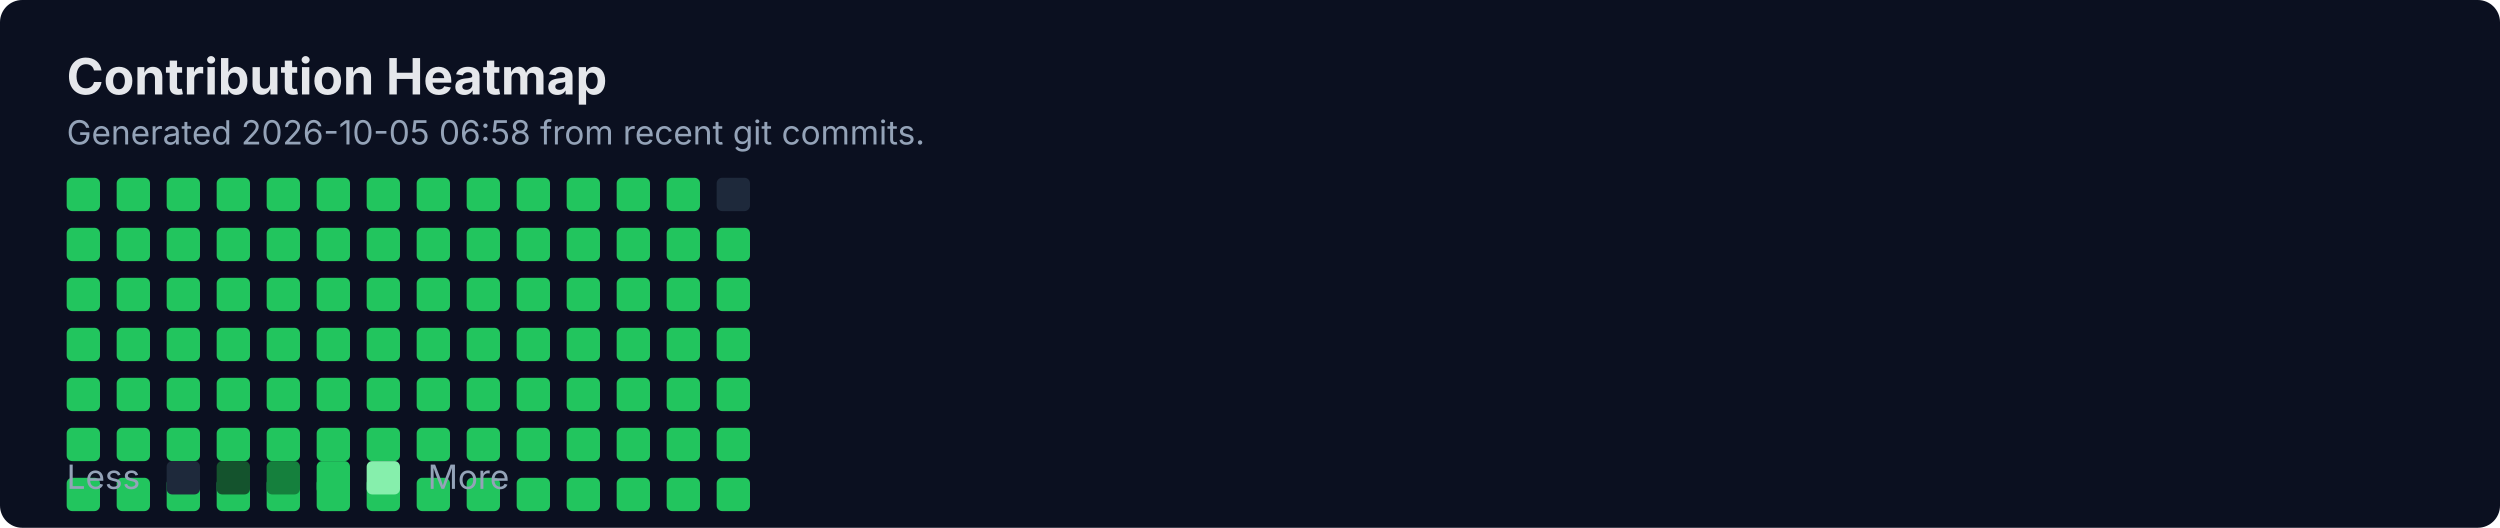
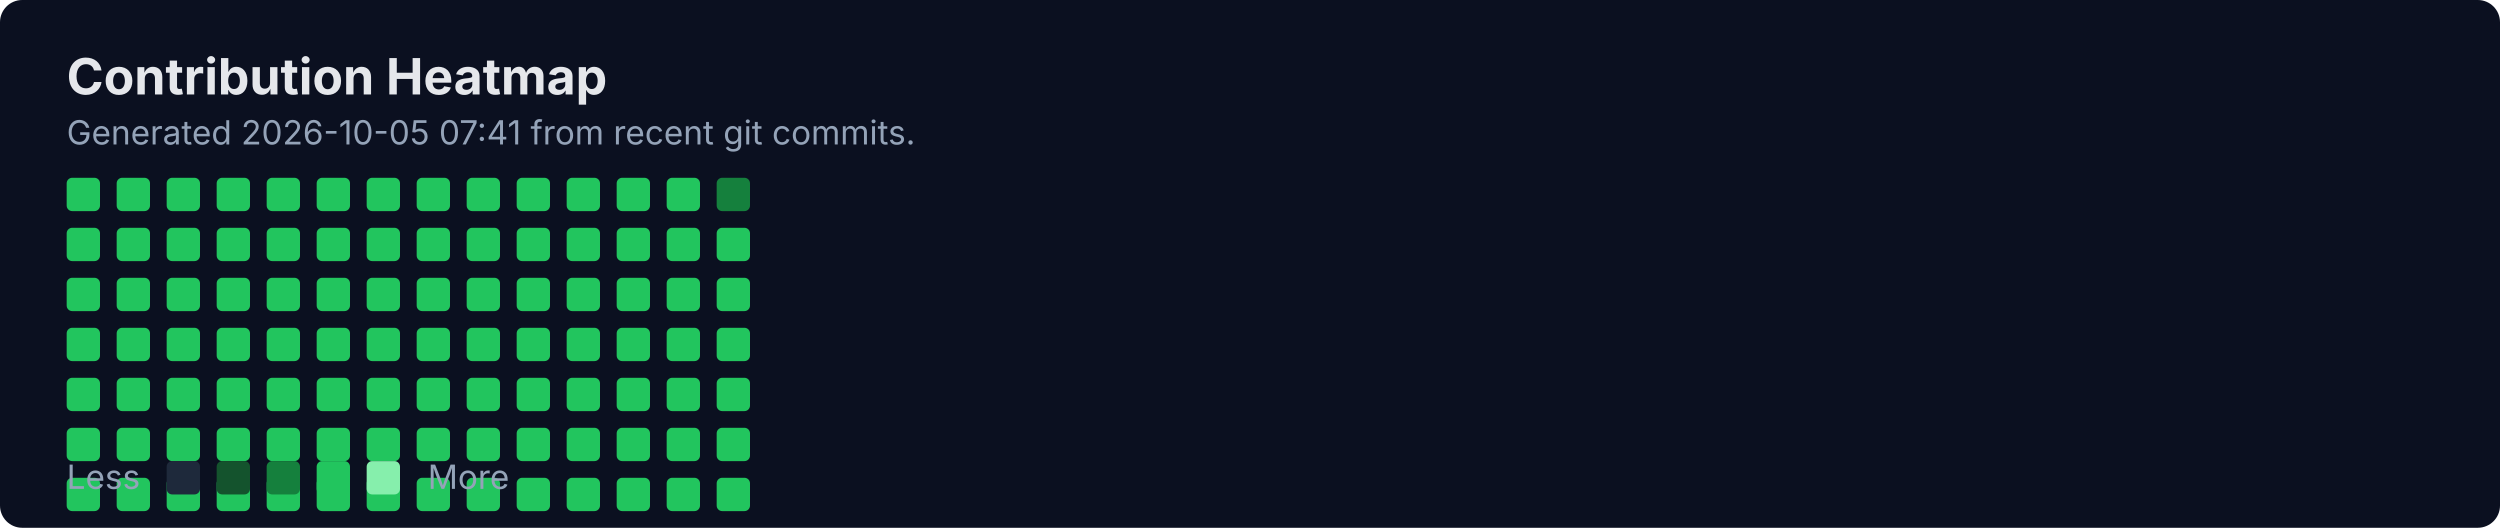
<svg xmlns="http://www.w3.org/2000/svg" width="900" height="190" viewBox="0 0 900 190" fill="none" role="img" aria-labelledby="title">
  <rect width="900" height="190" rx="8" fill="#0B1020" />
  <text x="24" y="34" fill="#E5E7EB" font-family="Inter, Segoe UI, Arial" font-size="18" font-weight="700">Contribution Heatmap</text>
-   <text x="24" y="52" fill="#94A3B8" font-family="Inter, Segoe UI, Arial" font-size="12">Generated 2026-10-05 06:58 from recent git commits.</text>
+   <text x="24" y="52" fill="#94A3B8" font-family="Inter, Segoe UI, Arial" font-size="12">Generated 2026-10-05 07:41 from recent git commits.</text>
  <rect x="24" y="82" width="12" height="12" rx="2" fill="#22C55E" />
  <rect x="24" y="100" width="12" height="12" rx="2" fill="#22C55E" />
  <rect x="24" y="118" width="12" height="12" rx="2" fill="#22C55E" />
  <rect x="24" y="136" width="12" height="12" rx="2" fill="#22C55E" />
  <rect x="24" y="154" width="12" height="12" rx="2" fill="#22C55E" />
  <rect x="24" y="172" width="12" height="12" rx="2" fill="#22C55E" />
  <rect x="24" y="64" width="12" height="12" rx="2" fill="#22C55E" />
  <rect x="42" y="82" width="12" height="12" rx="2" fill="#22C55E" />
  <rect x="42" y="100" width="12" height="12" rx="2" fill="#22C55E" />
  <rect x="42" y="118" width="12" height="12" rx="2" fill="#22C55E" />
  <rect x="42" y="136" width="12" height="12" rx="2" fill="#22C55E" />
  <rect x="42" y="154" width="12" height="12" rx="2" fill="#22C55E" />
  <rect x="42" y="172" width="12" height="12" rx="2" fill="#22C55E" />
  <rect x="42" y="64" width="12" height="12" rx="2" fill="#22C55E" />
  <rect x="60" y="82" width="12" height="12" rx="2" fill="#22C55E" />
  <rect x="60" y="100" width="12" height="12" rx="2" fill="#22C55E" />
  <rect x="60" y="118" width="12" height="12" rx="2" fill="#22C55E" />
  <rect x="60" y="136" width="12" height="12" rx="2" fill="#22C55E" />
  <rect x="60" y="154" width="12" height="12" rx="2" fill="#22C55E" />
  <rect x="60" y="172" width="12" height="12" rx="2" fill="#22C55E" />
  <rect x="60" y="64" width="12" height="12" rx="2" fill="#22C55E" />
  <rect x="78" y="82" width="12" height="12" rx="2" fill="#22C55E" />
  <rect x="78" y="100" width="12" height="12" rx="2" fill="#22C55E" />
  <rect x="78" y="118" width="12" height="12" rx="2" fill="#22C55E" />
  <rect x="78" y="136" width="12" height="12" rx="2" fill="#22C55E" />
  <rect x="78" y="154" width="12" height="12" rx="2" fill="#22C55E" />
  <rect x="78" y="172" width="12" height="12" rx="2" fill="#22C55E" />
  <rect x="78" y="64" width="12" height="12" rx="2" fill="#22C55E" />
  <rect x="96" y="82" width="12" height="12" rx="2" fill="#22C55E" />
  <rect x="96" y="100" width="12" height="12" rx="2" fill="#22C55E" />
  <rect x="96" y="118" width="12" height="12" rx="2" fill="#22C55E" />
  <rect x="96" y="136" width="12" height="12" rx="2" fill="#22C55E" />
  <rect x="96" y="154" width="12" height="12" rx="2" fill="#22C55E" />
  <rect x="96" y="172" width="12" height="12" rx="2" fill="#22C55E" />
  <rect x="96" y="64" width="12" height="12" rx="2" fill="#22C55E" />
  <rect x="114" y="82" width="12" height="12" rx="2" fill="#22C55E" />
  <rect x="114" y="100" width="12" height="12" rx="2" fill="#22C55E" />
  <rect x="114" y="118" width="12" height="12" rx="2" fill="#22C55E" />
  <rect x="114" y="136" width="12" height="12" rx="2" fill="#22C55E" />
  <rect x="114" y="154" width="12" height="12" rx="2" fill="#22C55E" />
  <rect x="114" y="172" width="12" height="12" rx="2" fill="#22C55E" />
  <rect x="114" y="64" width="12" height="12" rx="2" fill="#22C55E" />
  <rect x="132" y="82" width="12" height="12" rx="2" fill="#22C55E" />
  <rect x="132" y="100" width="12" height="12" rx="2" fill="#22C55E" />
  <rect x="132" y="118" width="12" height="12" rx="2" fill="#22C55E" />
  <rect x="132" y="136" width="12" height="12" rx="2" fill="#22C55E" />
  <rect x="132" y="154" width="12" height="12" rx="2" fill="#22C55E" />
  <rect x="132" y="172" width="12" height="12" rx="2" fill="#22C55E" />
  <rect x="132" y="64" width="12" height="12" rx="2" fill="#22C55E" />
  <rect x="150" y="82" width="12" height="12" rx="2" fill="#22C55E" />
  <rect x="150" y="100" width="12" height="12" rx="2" fill="#22C55E" />
  <rect x="150" y="118" width="12" height="12" rx="2" fill="#22C55E" />
  <rect x="150" y="136" width="12" height="12" rx="2" fill="#22C55E" />
  <rect x="150" y="154" width="12" height="12" rx="2" fill="#22C55E" />
  <rect x="150" y="172" width="12" height="12" rx="2" fill="#22C55E" />
  <rect x="150" y="64" width="12" height="12" rx="2" fill="#22C55E" />
  <rect x="168" y="82" width="12" height="12" rx="2" fill="#22C55E" />
  <rect x="168" y="100" width="12" height="12" rx="2" fill="#22C55E" />
  <rect x="168" y="118" width="12" height="12" rx="2" fill="#22C55E" />
  <rect x="168" y="136" width="12" height="12" rx="2" fill="#22C55E" />
  <rect x="168" y="154" width="12" height="12" rx="2" fill="#22C55E" />
  <rect x="168" y="172" width="12" height="12" rx="2" fill="#22C55E" />
  <rect x="168" y="64" width="12" height="12" rx="2" fill="#22C55E" />
  <rect x="186" y="82" width="12" height="12" rx="2" fill="#22C55E" />
  <rect x="186" y="100" width="12" height="12" rx="2" fill="#22C55E" />
  <rect x="186" y="118" width="12" height="12" rx="2" fill="#22C55E" />
  <rect x="186" y="136" width="12" height="12" rx="2" fill="#22C55E" />
  <rect x="186" y="154" width="12" height="12" rx="2" fill="#22C55E" />
  <rect x="186" y="172" width="12" height="12" rx="2" fill="#22C55E" />
  <rect x="186" y="64" width="12" height="12" rx="2" fill="#22C55E" />
  <rect x="204" y="82" width="12" height="12" rx="2" fill="#22C55E" />
  <rect x="204" y="100" width="12" height="12" rx="2" fill="#22C55E" />
  <rect x="204" y="118" width="12" height="12" rx="2" fill="#22C55E" />
  <rect x="204" y="136" width="12" height="12" rx="2" fill="#22C55E" />
  <rect x="204" y="154" width="12" height="12" rx="2" fill="#22C55E" />
  <rect x="204" y="172" width="12" height="12" rx="2" fill="#22C55E" />
  <rect x="204" y="64" width="12" height="12" rx="2" fill="#22C55E" />
  <rect x="222" y="82" width="12" height="12" rx="2" fill="#22C55E" />
  <rect x="222" y="100" width="12" height="12" rx="2" fill="#22C55E" />
  <rect x="222" y="118" width="12" height="12" rx="2" fill="#22C55E" />
  <rect x="222" y="136" width="12" height="12" rx="2" fill="#22C55E" />
  <rect x="222" y="154" width="12" height="12" rx="2" fill="#22C55E" />
  <rect x="222" y="172" width="12" height="12" rx="2" fill="#22C55E" />
  <rect x="222" y="64" width="12" height="12" rx="2" fill="#22C55E" />
  <rect x="240" y="82" width="12" height="12" rx="2" fill="#22C55E" />
  <rect x="240" y="100" width="12" height="12" rx="2" fill="#22C55E" />
  <rect x="240" y="118" width="12" height="12" rx="2" fill="#22C55E" />
  <rect x="240" y="136" width="12" height="12" rx="2" fill="#22C55E" />
  <rect x="240" y="154" width="12" height="12" rx="2" fill="#22C55E" />
  <rect x="240" y="172" width="12" height="12" rx="2" fill="#22C55E" />
  <rect x="240" y="64" width="12" height="12" rx="2" fill="#22C55E" />
  <rect x="258" y="82" width="12" height="12" rx="2" fill="#22C55E" />
  <rect x="258" y="100" width="12" height="12" rx="2" fill="#22C55E" />
  <rect x="258" y="118" width="12" height="12" rx="2" fill="#22C55E" />
  <rect x="258" y="136" width="12" height="12" rx="2" fill="#22C55E" />
  <rect x="258" y="154" width="12" height="12" rx="2" fill="#22C55E" />
  <rect x="258" y="172" width="12" height="12" rx="2" fill="#22C55E" />
-   <rect x="258" y="64" width="12" height="12" rx="2" fill="#1E293B" />
+   <rect x="258" y="64" width="12" height="12" rx="2" fill="#15803D" />
  <text x="24" y="176" fill="#94A3B8" font-family="Inter, Segoe UI, Arial" font-size="12">Less</text>
  <rect x="60" y="166" width="12" height="12" rx="2" fill="#1E293B" />
  <rect x="78" y="166" width="12" height="12" rx="2" fill="#14532D" />
  <rect x="96" y="166" width="12" height="12" rx="2" fill="#15803D" />
  <rect x="114" y="166" width="12" height="12" rx="2" fill="#22C55E" />
  <rect x="132" y="166" width="12" height="12" rx="2" fill="#86EFAC" />
  <text x="154" y="176" fill="#94A3B8" font-family="Inter, Segoe UI, Arial" font-size="12">More</text>
</svg>
